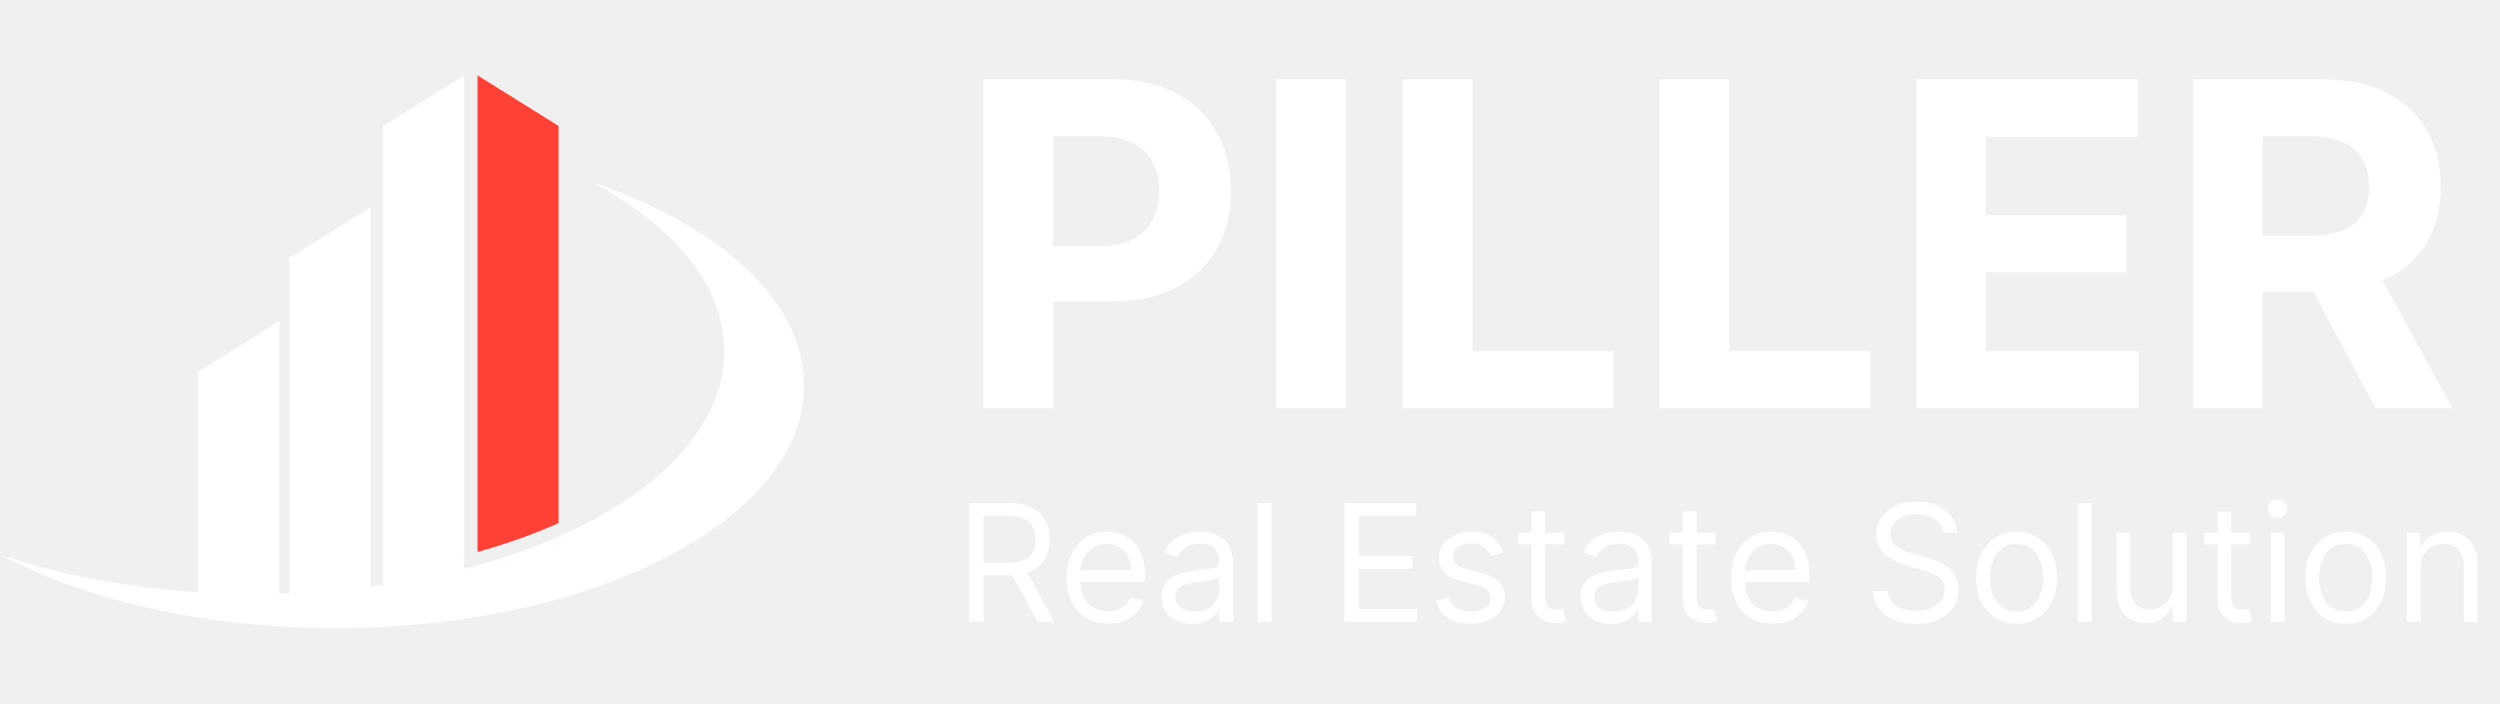
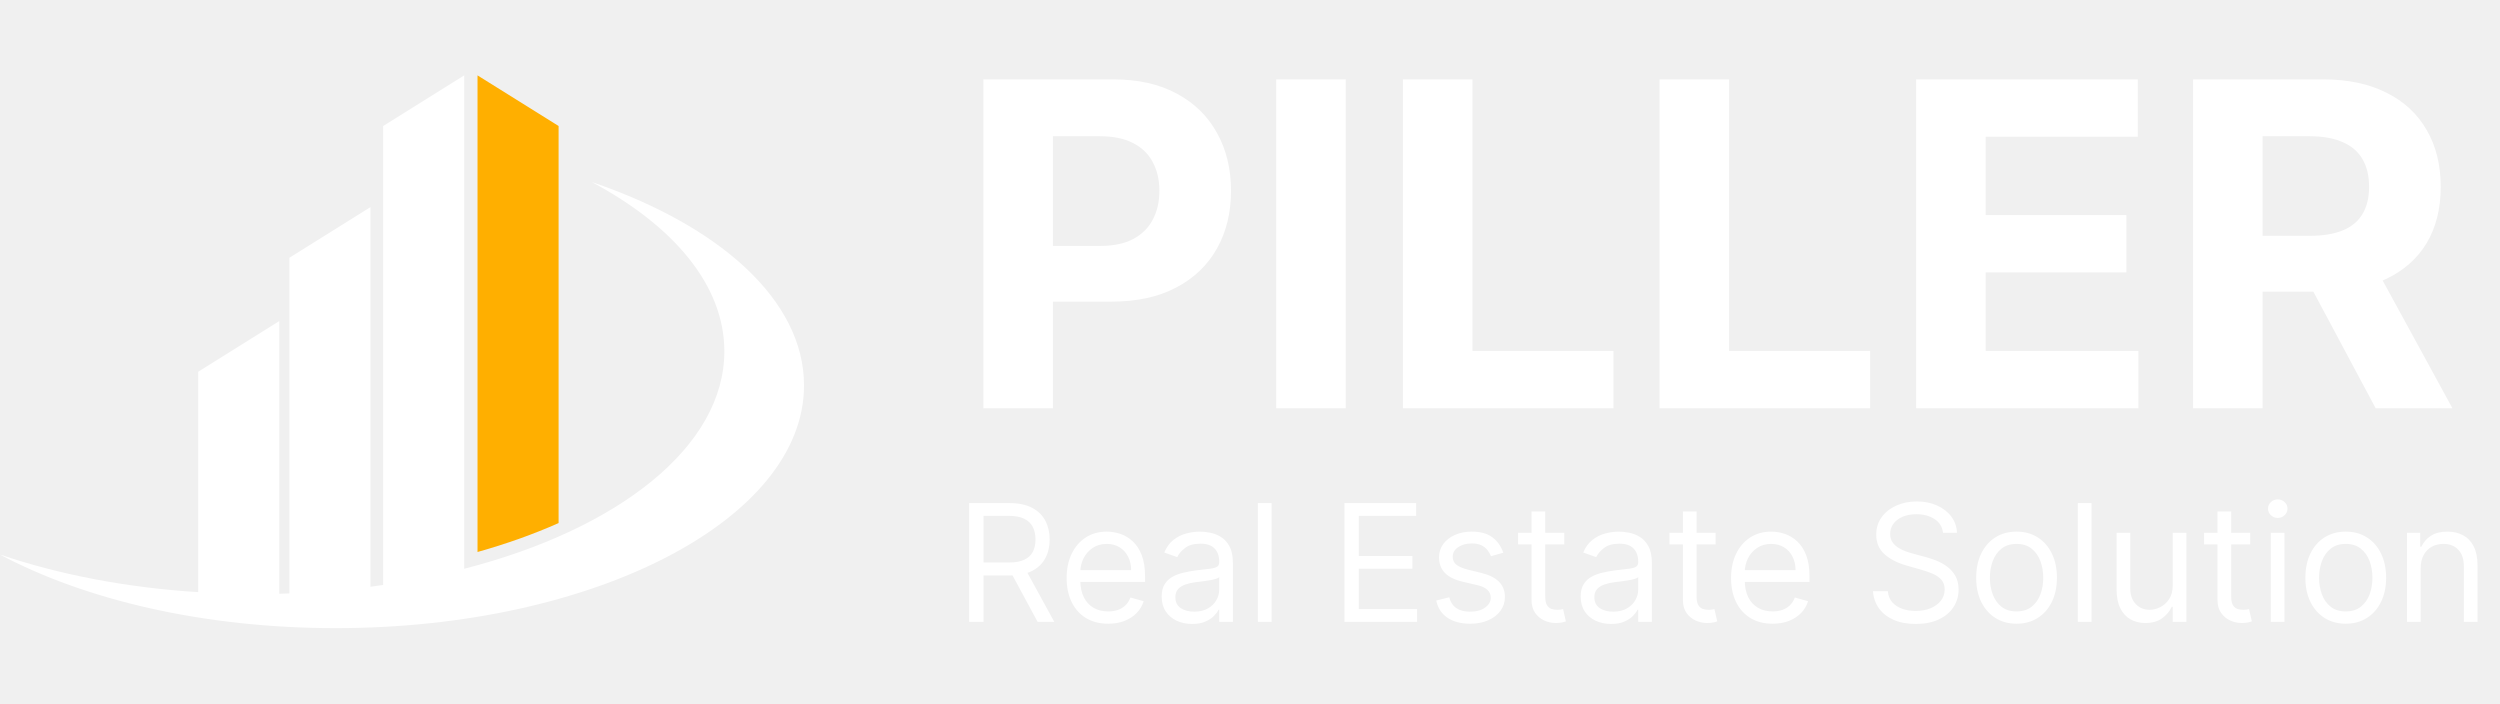
<svg xmlns="http://www.w3.org/2000/svg" width="199" height="56" viewBox="0 0 199 56" fill="none">
  <path d="M64 30.675C64 41.347 47.307 50 26.723 50C16.238 50 6.769 47.754 0 44.142C4.644 45.717 10.001 46.774 15.777 47.135V29.59L22.23 25.558V47.264C22.499 47.258 22.767 47.246 23.035 47.235V20.518L29.489 16.486V46.704C29.827 46.663 30.166 46.616 30.498 46.564V10.032L36.951 6V45.274C49.227 42.118 57.658 35.547 57.658 27.962C57.658 22.723 53.632 17.973 47.103 14.49C57.273 17.944 64 23.901 64 30.675Z" fill="white" />
-   <path d="M44.464 10.03L38.011 6V43.939C40.321 43.29 42.482 42.516 44.464 41.636V10.03Z" fill="#FF4136" />
+   <path d="M44.464 10.03L38.011 6V43.939C40.321 43.29 42.482 42.516 44.464 41.636V10.03Z" fill="#FFAF00" />
  <path d="M78.276 32.5V6.318H88.605C90.591 6.318 92.283 6.697 93.68 7.456C95.078 8.206 96.144 9.25 96.876 10.588C97.618 11.918 97.989 13.452 97.989 15.19C97.989 16.929 97.614 18.463 96.864 19.793C96.114 21.122 95.027 22.158 93.604 22.899C92.189 23.641 90.476 24.011 88.465 24.011H81.881V19.575H87.57C88.635 19.575 89.513 19.392 90.203 19.026C90.902 18.651 91.422 18.135 91.763 17.479C92.112 16.814 92.287 16.051 92.287 15.19C92.287 14.321 92.112 13.562 91.763 12.915C91.422 12.258 90.902 11.751 90.203 11.393C89.504 11.027 88.618 10.844 87.544 10.844H83.811V32.5H78.276ZM107.12 6.318V32.5H101.584V6.318H107.12ZM111.674 32.5V6.318H117.21V27.936H128.434V32.5H111.674ZM132.1 32.5V6.318H137.635V27.936H148.86V32.5H132.1ZM152.526 32.5V6.318H170.168V10.882H158.061V17.121H169.26V21.685H158.061V27.936H170.219V32.5H152.526ZM174.569 32.5V6.318H184.898C186.875 6.318 188.563 6.672 189.961 7.379C191.367 8.078 192.436 9.071 193.169 10.358C193.911 11.636 194.282 13.141 194.282 14.871C194.282 16.609 193.907 18.105 193.157 19.358C192.407 20.602 191.32 21.557 189.897 22.222C188.482 22.886 186.769 23.219 184.757 23.219H177.841V18.77H183.863C184.919 18.77 185.797 18.625 186.496 18.335C187.195 18.046 187.715 17.611 188.056 17.031C188.405 16.452 188.58 15.732 188.58 14.871C188.58 14.001 188.405 13.268 188.056 12.672C187.715 12.075 187.191 11.624 186.483 11.317C185.784 11.001 184.902 10.844 183.837 10.844H180.104V32.5H174.569ZM188.708 20.585L195.215 32.5H189.104L182.738 20.585H188.708Z" fill="white" />
  <path d="M77.145 49.5V40.045H80.34C81.078 40.045 81.684 40.172 82.158 40.424C82.632 40.673 82.983 41.017 83.211 41.453C83.439 41.891 83.553 42.388 83.553 42.945C83.553 43.502 83.439 43.996 83.211 44.426C82.983 44.857 82.634 45.196 82.163 45.442C81.692 45.685 81.09 45.807 80.358 45.807H77.773V44.773H80.321C80.826 44.773 81.232 44.699 81.54 44.551C81.851 44.403 82.075 44.194 82.214 43.923C82.355 43.649 82.426 43.323 82.426 42.945C82.426 42.566 82.355 42.235 82.214 41.952C82.072 41.669 81.846 41.45 81.535 41.297C81.224 41.14 80.813 41.061 80.303 41.061H78.29V49.5H77.145ZM81.595 45.253L83.922 49.5H82.592L80.303 45.253H81.595ZM88.209 49.648C87.526 49.648 86.937 49.497 86.441 49.195C85.949 48.891 85.569 48.466 85.301 47.921C85.036 47.373 84.904 46.736 84.904 46.01C84.904 45.284 85.036 44.644 85.301 44.09C85.569 43.532 85.941 43.099 86.418 42.788C86.898 42.474 87.459 42.317 88.099 42.317C88.468 42.317 88.833 42.378 89.193 42.501C89.553 42.624 89.881 42.825 90.176 43.102C90.472 43.376 90.707 43.739 90.882 44.191C91.058 44.644 91.145 45.2 91.145 45.862V46.324H85.68V45.382H90.038C90.038 44.982 89.957 44.625 89.797 44.311C89.641 43.997 89.416 43.749 89.124 43.568C88.834 43.386 88.493 43.295 88.099 43.295C87.665 43.295 87.289 43.403 86.972 43.619C86.658 43.831 86.417 44.108 86.247 44.45C86.078 44.791 85.993 45.157 85.993 45.548V46.176C85.993 46.712 86.086 47.166 86.27 47.538C86.458 47.907 86.718 48.189 87.051 48.383C87.383 48.574 87.769 48.669 88.209 48.669C88.496 48.669 88.754 48.629 88.985 48.549C89.219 48.466 89.421 48.343 89.59 48.18C89.759 48.014 89.89 47.807 89.982 47.561L91.035 47.856C90.924 48.214 90.738 48.528 90.476 48.798C90.215 49.066 89.891 49.275 89.507 49.426C89.122 49.574 88.689 49.648 88.209 49.648ZM94.889 49.666C94.44 49.666 94.032 49.582 93.666 49.412C93.3 49.24 93.009 48.992 92.794 48.669C92.578 48.343 92.47 47.949 92.47 47.487C92.47 47.081 92.55 46.752 92.71 46.499C92.871 46.244 93.084 46.044 93.352 45.899C93.62 45.755 93.915 45.647 94.239 45.576C94.565 45.502 94.892 45.444 95.222 45.401C95.653 45.345 96.002 45.304 96.27 45.276C96.541 45.245 96.738 45.194 96.861 45.124C96.987 45.053 97.05 44.93 97.05 44.754V44.717C97.05 44.262 96.925 43.908 96.676 43.656C96.43 43.403 96.056 43.277 95.554 43.277C95.034 43.277 94.626 43.391 94.331 43.619C94.035 43.846 93.828 44.09 93.708 44.348L92.674 43.979C92.858 43.548 93.104 43.212 93.412 42.972C93.723 42.729 94.062 42.56 94.428 42.465C94.797 42.366 95.16 42.317 95.517 42.317C95.745 42.317 96.007 42.344 96.302 42.4C96.601 42.452 96.888 42.561 97.165 42.728C97.445 42.894 97.678 43.145 97.862 43.48C98.047 43.816 98.139 44.265 98.139 44.828V49.5H97.05V48.54H96.995C96.921 48.694 96.798 48.858 96.625 49.034C96.453 49.209 96.224 49.358 95.937 49.481C95.651 49.605 95.302 49.666 94.889 49.666ZM95.056 48.688C95.487 48.688 95.85 48.603 96.145 48.434C96.444 48.264 96.668 48.046 96.819 47.778C96.973 47.51 97.05 47.229 97.05 46.933V45.936C97.004 45.992 96.902 46.042 96.745 46.088C96.591 46.132 96.413 46.17 96.21 46.204C96.01 46.235 95.814 46.262 95.624 46.287C95.436 46.309 95.283 46.327 95.166 46.342C94.883 46.379 94.619 46.439 94.372 46.522C94.129 46.602 93.932 46.724 93.781 46.887C93.634 47.047 93.56 47.266 93.56 47.543C93.56 47.921 93.7 48.207 93.98 48.401C94.263 48.592 94.622 48.688 95.056 48.688ZM101.218 40.045V49.5H100.128V40.045H101.218ZM107.017 49.5V40.045H112.723V41.061H108.162V44.256H112.427V45.271H108.162V48.484H112.797V49.5H107.017ZM119.661 43.997L118.683 44.274C118.621 44.111 118.53 43.953 118.41 43.799C118.293 43.642 118.133 43.512 117.93 43.411C117.727 43.309 117.467 43.258 117.15 43.258C116.716 43.258 116.355 43.358 116.065 43.559C115.779 43.756 115.636 44.006 115.636 44.311C115.636 44.582 115.734 44.796 115.931 44.953C116.128 45.11 116.436 45.24 116.855 45.345L117.907 45.604C118.541 45.758 119.014 45.993 119.324 46.31C119.635 46.624 119.791 47.029 119.791 47.524C119.791 47.93 119.674 48.294 119.44 48.614C119.209 48.934 118.886 49.186 118.47 49.371C118.055 49.555 117.572 49.648 117.021 49.648C116.298 49.648 115.699 49.491 115.225 49.177C114.751 48.863 114.451 48.404 114.325 47.801L115.359 47.543C115.457 47.924 115.644 48.211 115.918 48.401C116.195 48.592 116.556 48.688 117.002 48.688C117.51 48.688 117.913 48.58 118.212 48.364C118.514 48.146 118.664 47.884 118.664 47.58C118.664 47.333 118.578 47.127 118.406 46.961C118.233 46.792 117.969 46.666 117.612 46.582L116.43 46.305C115.781 46.151 115.304 45.913 114.999 45.59C114.697 45.264 114.546 44.856 114.546 44.367C114.546 43.966 114.659 43.612 114.883 43.305C115.111 42.997 115.42 42.755 115.811 42.58C116.205 42.404 116.652 42.317 117.15 42.317C117.852 42.317 118.403 42.471 118.803 42.778C119.206 43.086 119.492 43.492 119.661 43.997ZM124.515 42.409V43.332H120.84V42.409H124.515ZM121.911 40.71H123V47.469C123 47.776 123.045 48.007 123.134 48.161C123.227 48.312 123.344 48.414 123.485 48.466C123.63 48.515 123.782 48.54 123.942 48.54C124.062 48.54 124.161 48.534 124.238 48.521C124.315 48.506 124.376 48.494 124.422 48.484L124.644 49.463C124.57 49.491 124.467 49.519 124.335 49.546C124.202 49.577 124.034 49.592 123.831 49.592C123.524 49.592 123.222 49.526 122.926 49.394C122.634 49.261 122.391 49.06 122.197 48.789C122.006 48.518 121.911 48.177 121.911 47.764V40.71ZM128.24 49.666C127.791 49.666 127.383 49.582 127.017 49.412C126.65 49.24 126.36 48.992 126.144 48.669C125.929 48.343 125.821 47.949 125.821 47.487C125.821 47.081 125.901 46.752 126.061 46.499C126.221 46.244 126.435 46.044 126.703 45.899C126.971 45.755 127.266 45.647 127.589 45.576C127.915 45.502 128.243 45.444 128.572 45.401C129.003 45.345 129.353 45.304 129.62 45.276C129.891 45.245 130.088 45.194 130.211 45.124C130.337 45.053 130.401 44.93 130.401 44.754V44.717C130.401 44.262 130.276 43.908 130.027 43.656C129.78 43.403 129.406 43.277 128.905 43.277C128.385 43.277 127.977 43.391 127.681 43.619C127.386 43.846 127.178 44.09 127.058 44.348L126.024 43.979C126.209 43.548 126.455 43.212 126.763 42.972C127.074 42.729 127.412 42.56 127.778 42.465C128.148 42.366 128.511 42.317 128.868 42.317C129.096 42.317 129.357 42.344 129.653 42.4C129.951 42.452 130.239 42.561 130.516 42.728C130.796 42.894 131.028 43.145 131.213 43.48C131.398 43.816 131.49 44.265 131.49 44.828V49.5H130.401V48.54H130.345C130.271 48.694 130.148 48.858 129.976 49.034C129.804 49.209 129.574 49.358 129.288 49.481C129.002 49.605 128.652 49.666 128.24 49.666ZM128.406 48.688C128.837 48.688 129.2 48.603 129.496 48.434C129.794 48.264 130.019 48.046 130.17 47.778C130.324 47.51 130.401 47.229 130.401 46.933V45.936C130.354 45.992 130.253 46.042 130.096 46.088C129.942 46.132 129.763 46.17 129.56 46.204C129.36 46.235 129.165 46.262 128.974 46.287C128.786 46.309 128.634 46.327 128.517 46.342C128.234 46.379 127.969 46.439 127.723 46.522C127.48 46.602 127.283 46.724 127.132 46.887C126.984 47.047 126.911 47.266 126.911 47.543C126.911 47.921 127.051 48.207 127.331 48.401C127.614 48.592 127.972 48.688 128.406 48.688ZM136.562 42.409V43.332H132.888V42.409H136.562ZM133.959 40.71H135.048V47.469C135.048 47.776 135.093 48.007 135.182 48.161C135.274 48.312 135.391 48.414 135.533 48.466C135.678 48.515 135.83 48.54 135.99 48.54C136.11 48.54 136.208 48.534 136.285 48.521C136.362 48.506 136.424 48.494 136.47 48.484L136.692 49.463C136.618 49.491 136.515 49.519 136.382 49.546C136.25 49.577 136.082 49.592 135.879 49.592C135.571 49.592 135.27 49.526 134.974 49.394C134.682 49.261 134.439 49.06 134.245 48.789C134.054 48.518 133.959 48.177 133.959 47.764V40.71ZM141.098 49.648C140.415 49.648 139.825 49.497 139.33 49.195C138.838 48.891 138.457 48.466 138.19 47.921C137.925 47.373 137.793 46.736 137.793 46.01C137.793 45.284 137.925 44.644 138.19 44.09C138.457 43.532 138.83 43.099 139.307 42.788C139.787 42.474 140.347 42.317 140.987 42.317C141.357 42.317 141.721 42.378 142.081 42.501C142.441 42.624 142.769 42.825 143.065 43.102C143.36 43.376 143.596 43.739 143.771 44.191C143.946 44.644 144.034 45.2 144.034 45.862V46.324H138.568V45.382H142.926C142.926 44.982 142.846 44.625 142.686 44.311C142.529 43.997 142.305 43.749 142.012 43.568C141.723 43.386 141.381 43.295 140.987 43.295C140.553 43.295 140.178 43.403 139.861 43.619C139.547 43.831 139.305 44.108 139.136 44.45C138.967 44.791 138.882 45.157 138.882 45.548V46.176C138.882 46.712 138.975 47.166 139.159 47.538C139.347 47.907 139.607 48.189 139.939 48.383C140.272 48.574 140.658 48.669 141.098 48.669C141.384 48.669 141.643 48.629 141.874 48.549C142.108 48.466 142.309 48.343 142.478 48.18C142.648 48.014 142.778 47.807 142.871 47.561L143.923 47.856C143.813 48.214 143.626 48.528 143.365 48.798C143.103 49.066 142.78 49.275 142.395 49.426C142.011 49.574 141.578 49.648 141.098 49.648ZM154.666 42.409C154.611 41.941 154.386 41.578 153.992 41.32C153.598 41.061 153.115 40.932 152.542 40.932C152.124 40.932 151.758 40.999 151.444 41.135C151.133 41.27 150.89 41.457 150.714 41.694C150.542 41.931 150.456 42.2 150.456 42.501C150.456 42.754 150.516 42.971 150.636 43.152C150.759 43.331 150.916 43.48 151.107 43.6C151.297 43.717 151.497 43.814 151.707 43.891C151.916 43.965 152.108 44.025 152.284 44.071L153.244 44.33C153.49 44.394 153.764 44.483 154.066 44.597C154.37 44.711 154.661 44.867 154.938 45.064C155.218 45.258 155.449 45.507 155.631 45.811C155.812 46.116 155.903 46.49 155.903 46.933C155.903 47.444 155.769 47.906 155.502 48.318C155.237 48.731 154.849 49.058 154.338 49.301C153.83 49.545 153.213 49.666 152.487 49.666C151.81 49.666 151.224 49.557 150.728 49.338C150.236 49.12 149.848 48.815 149.565 48.424C149.285 48.033 149.126 47.58 149.089 47.062H150.271C150.302 47.419 150.422 47.715 150.631 47.949C150.843 48.18 151.111 48.352 151.434 48.466C151.761 48.577 152.111 48.632 152.487 48.632C152.924 48.632 153.316 48.561 153.664 48.42C154.012 48.275 154.287 48.075 154.491 47.82C154.694 47.561 154.795 47.26 154.795 46.915C154.795 46.601 154.707 46.345 154.532 46.148C154.357 45.952 154.126 45.791 153.84 45.668C153.553 45.545 153.244 45.438 152.912 45.345L151.748 45.013C151.01 44.8 150.425 44.497 149.994 44.103C149.563 43.709 149.348 43.194 149.348 42.557C149.348 42.028 149.491 41.566 149.777 41.172C150.066 40.775 150.454 40.467 150.94 40.249C151.43 40.027 151.976 39.916 152.579 39.916C153.189 39.916 153.73 40.025 154.204 40.244C154.678 40.459 155.054 40.755 155.331 41.13C155.611 41.506 155.758 41.932 155.774 42.409H154.666ZM160.518 49.648C159.878 49.648 159.317 49.495 158.833 49.191C158.353 48.886 157.978 48.46 157.707 47.912C157.439 47.364 157.305 46.724 157.305 45.992C157.305 45.253 157.439 44.608 157.707 44.057C157.978 43.506 158.353 43.078 158.833 42.774C159.317 42.469 159.878 42.317 160.518 42.317C161.159 42.317 161.719 42.469 162.199 42.774C162.682 43.078 163.058 43.506 163.325 44.057C163.596 44.608 163.732 45.253 163.732 45.992C163.732 46.724 163.596 47.364 163.325 47.912C163.058 48.46 162.682 48.886 162.199 49.191C161.719 49.495 161.159 49.648 160.518 49.648ZM160.518 48.669C161.005 48.669 161.405 48.544 161.719 48.295C162.033 48.046 162.265 47.718 162.416 47.312C162.567 46.906 162.642 46.465 162.642 45.992C162.642 45.517 162.567 45.076 162.416 44.666C162.265 44.257 162.033 43.926 161.719 43.674C161.405 43.422 161.005 43.295 160.518 43.295C160.032 43.295 159.632 43.422 159.318 43.674C159.004 43.926 158.772 44.257 158.621 44.666C158.47 45.076 158.395 45.517 158.395 45.992C158.395 46.465 158.47 46.906 158.621 47.312C158.772 47.718 159.004 48.046 159.318 48.295C159.632 48.544 160.032 48.669 160.518 48.669ZM166.484 40.045V49.5H165.395V40.045H166.484ZM172.948 46.601V42.409H174.038V49.5H172.948V48.3H172.874C172.708 48.66 172.45 48.966 172.099 49.218C171.748 49.468 171.305 49.592 170.769 49.592C170.326 49.592 169.932 49.495 169.588 49.301C169.243 49.105 168.972 48.809 168.775 48.415C168.578 48.018 168.48 47.518 168.48 46.915V42.409H169.569V46.841C169.569 47.358 169.714 47.77 170.003 48.078C170.295 48.386 170.668 48.54 171.12 48.54C171.391 48.54 171.666 48.471 171.947 48.332C172.23 48.194 172.467 47.981 172.657 47.695C172.851 47.409 172.948 47.044 172.948 46.601ZM179.117 42.409V43.332H175.442V42.409H179.117ZM176.513 40.71H177.603V47.469C177.603 47.776 177.648 48.007 177.737 48.161C177.829 48.312 177.946 48.414 178.088 48.466C178.232 48.515 178.385 48.54 178.545 48.54C178.665 48.54 178.763 48.534 178.84 48.521C178.917 48.506 178.979 48.494 179.025 48.484L179.246 49.463C179.172 49.491 179.069 49.519 178.937 49.546C178.805 49.577 178.637 49.592 178.434 49.592C178.126 49.592 177.824 49.526 177.529 49.394C177.237 49.261 176.994 49.06 176.8 48.789C176.609 48.518 176.513 48.177 176.513 47.764V40.71ZM180.756 49.5V42.409H181.845V49.5H180.756ZM181.31 41.227C181.098 41.227 180.914 41.155 180.761 41.01C180.61 40.866 180.534 40.692 180.534 40.489C180.534 40.285 180.61 40.112 180.761 39.967C180.914 39.822 181.098 39.75 181.31 39.75C181.522 39.75 181.704 39.822 181.855 39.967C182.009 40.112 182.085 40.285 182.085 40.489C182.085 40.692 182.009 40.866 181.855 41.01C181.704 41.155 181.522 41.227 181.31 41.227ZM186.722 49.648C186.081 49.648 185.52 49.495 185.037 49.191C184.556 48.886 184.181 48.46 183.91 47.912C183.642 47.364 183.509 46.724 183.509 45.992C183.509 45.253 183.642 44.608 183.91 44.057C184.181 43.506 184.556 43.078 185.037 42.774C185.52 42.469 186.081 42.317 186.722 42.317C187.362 42.317 187.922 42.469 188.402 42.774C188.885 43.078 189.261 43.506 189.528 44.057C189.799 44.608 189.935 45.253 189.935 45.992C189.935 46.724 189.799 47.364 189.528 47.912C189.261 48.46 188.885 48.886 188.402 49.191C187.922 49.495 187.362 49.648 186.722 49.648ZM186.722 48.669C187.208 48.669 187.608 48.544 187.922 48.295C188.236 48.046 188.468 47.718 188.619 47.312C188.77 46.906 188.845 46.465 188.845 45.992C188.845 45.517 188.77 45.076 188.619 44.666C188.468 44.257 188.236 43.926 187.922 43.674C187.608 43.422 187.208 43.295 186.722 43.295C186.235 43.295 185.835 43.422 185.521 43.674C185.207 43.926 184.975 44.257 184.824 44.666C184.673 45.076 184.598 45.517 184.598 45.992C184.598 46.465 184.673 46.906 184.824 47.312C184.975 47.718 185.207 48.046 185.521 48.295C185.835 48.544 186.235 48.669 186.722 48.669ZM192.687 45.234V49.5H191.598V42.409H192.65V43.517H192.743C192.909 43.157 193.161 42.868 193.5 42.649C193.838 42.428 194.275 42.317 194.811 42.317C195.291 42.317 195.711 42.415 196.071 42.612C196.431 42.806 196.711 43.102 196.911 43.499C197.111 43.892 197.211 44.391 197.211 44.994V49.5H196.122V45.068C196.122 44.511 195.977 44.077 195.688 43.766C195.399 43.452 195.002 43.295 194.497 43.295C194.149 43.295 193.838 43.371 193.564 43.522C193.294 43.672 193.08 43.892 192.923 44.182C192.766 44.471 192.687 44.822 192.687 45.234Z" fill="white" />
</svg>
